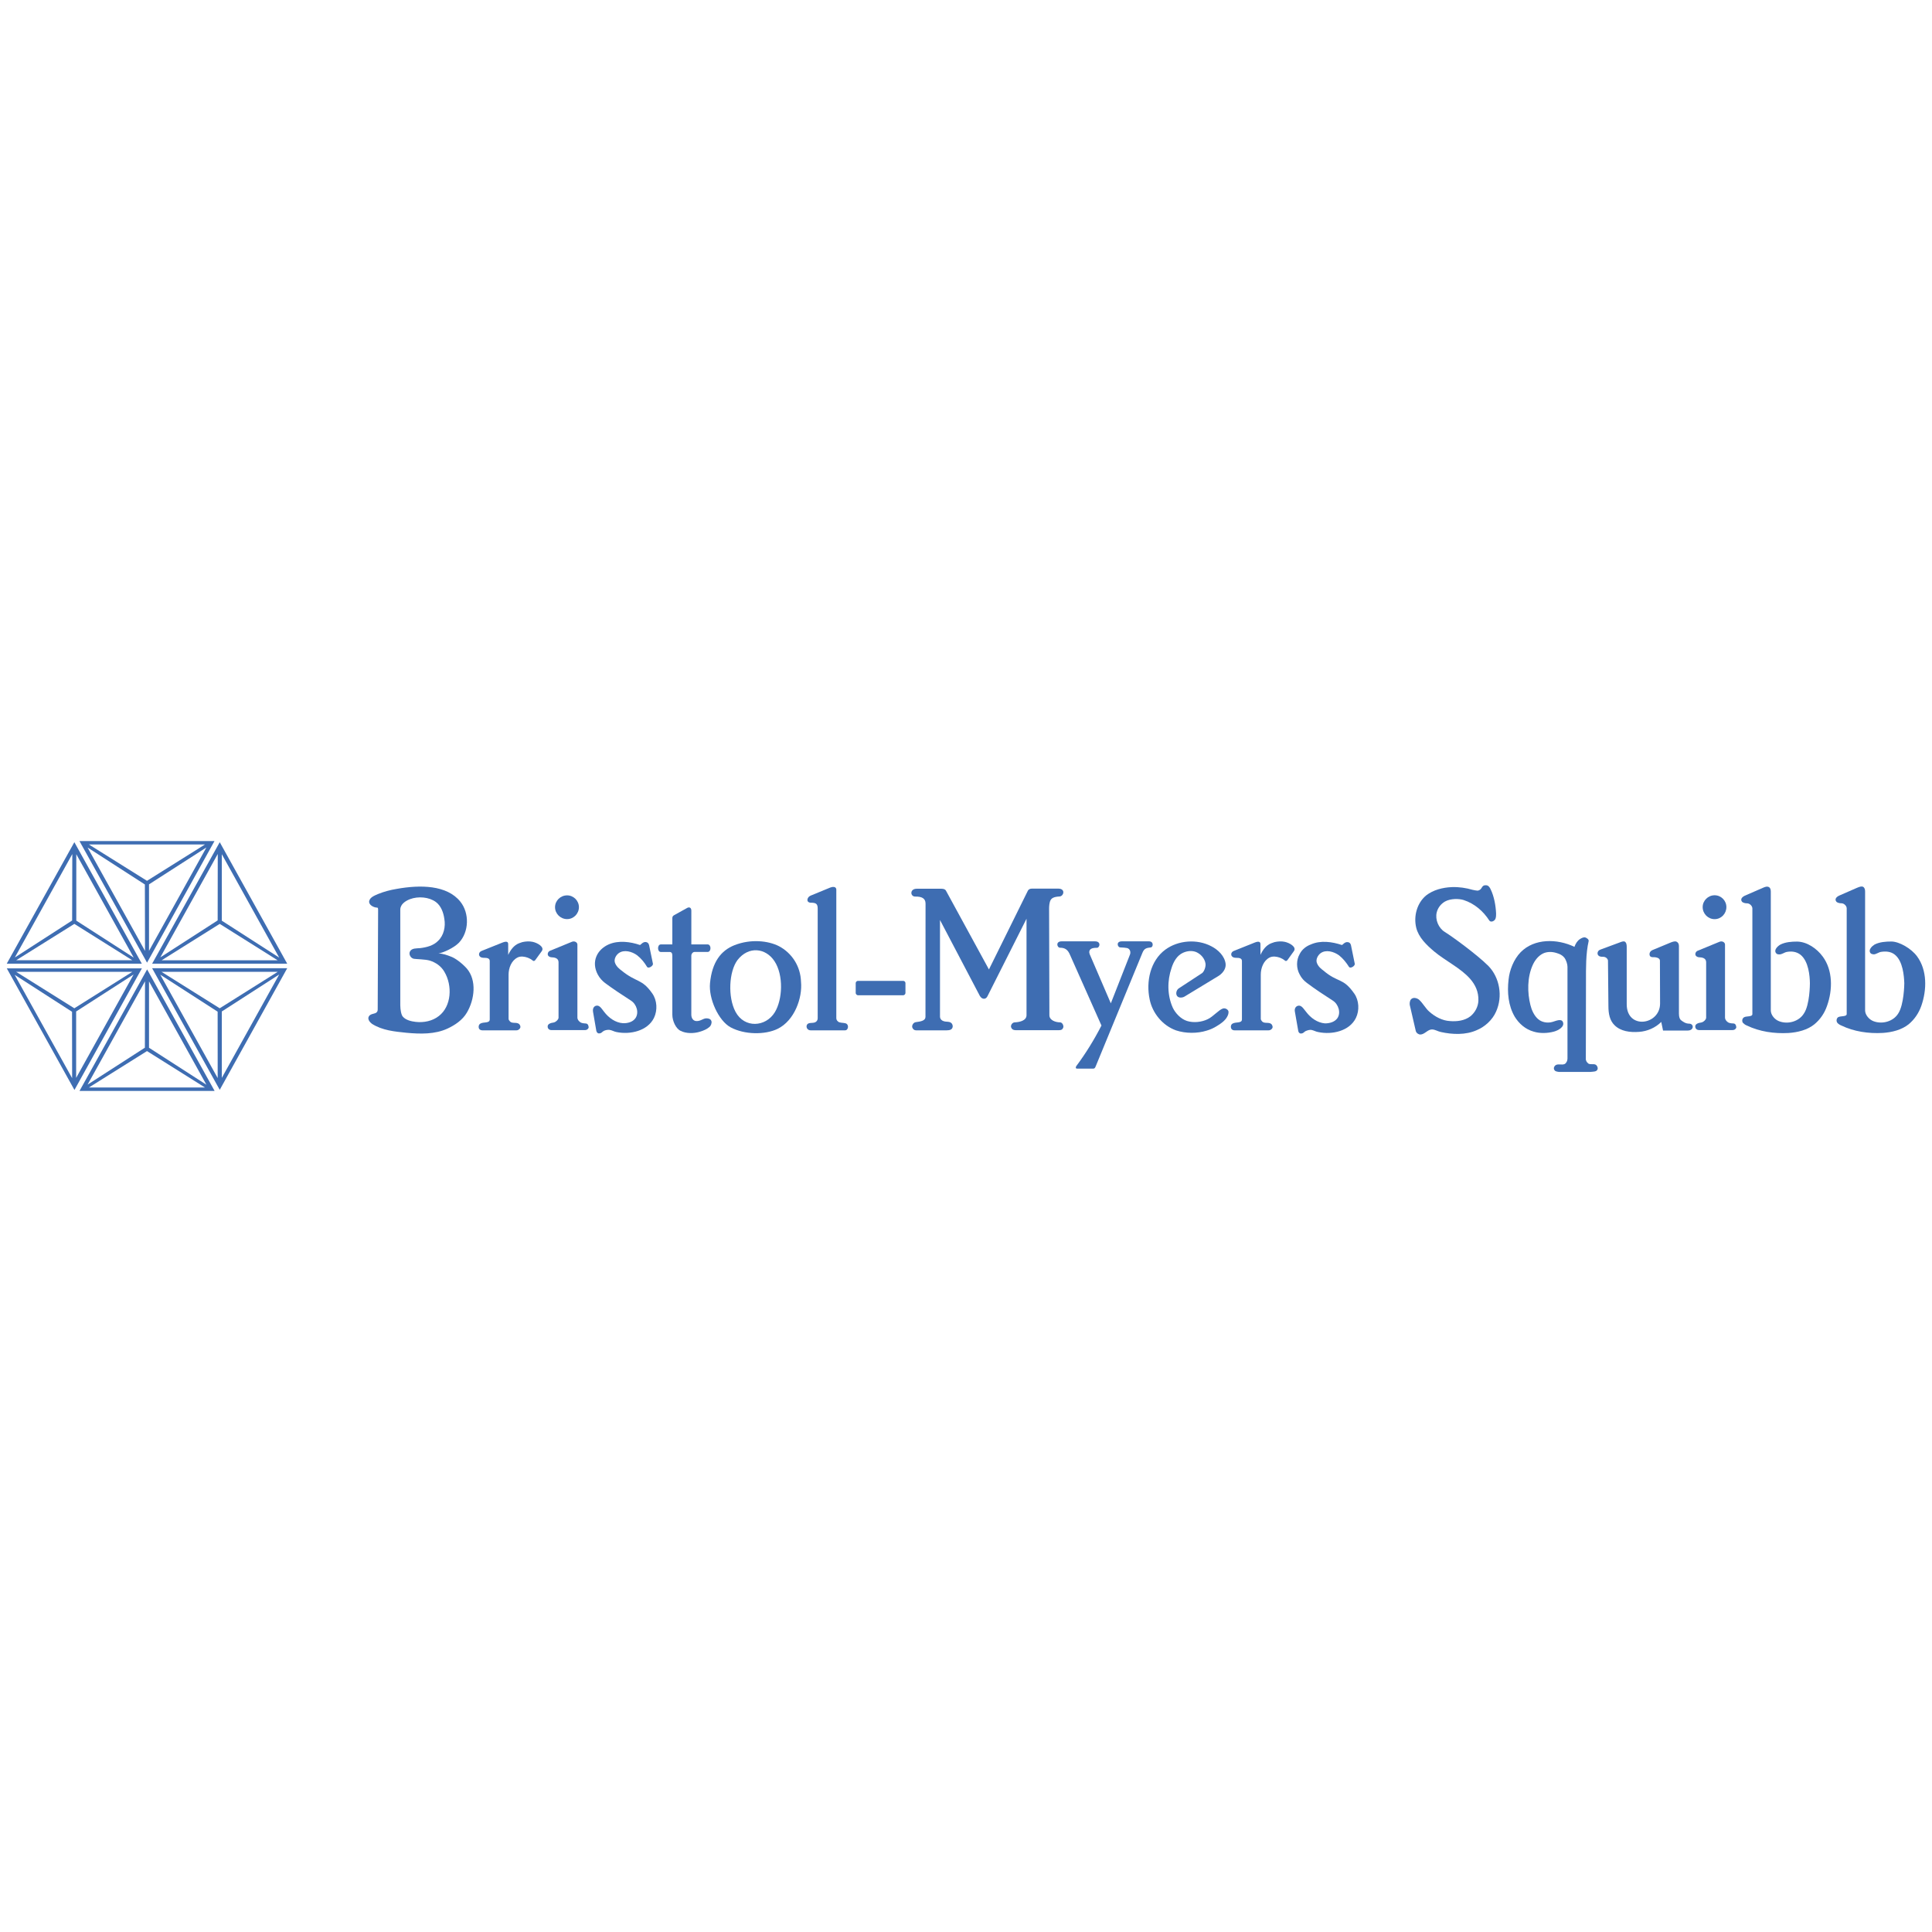
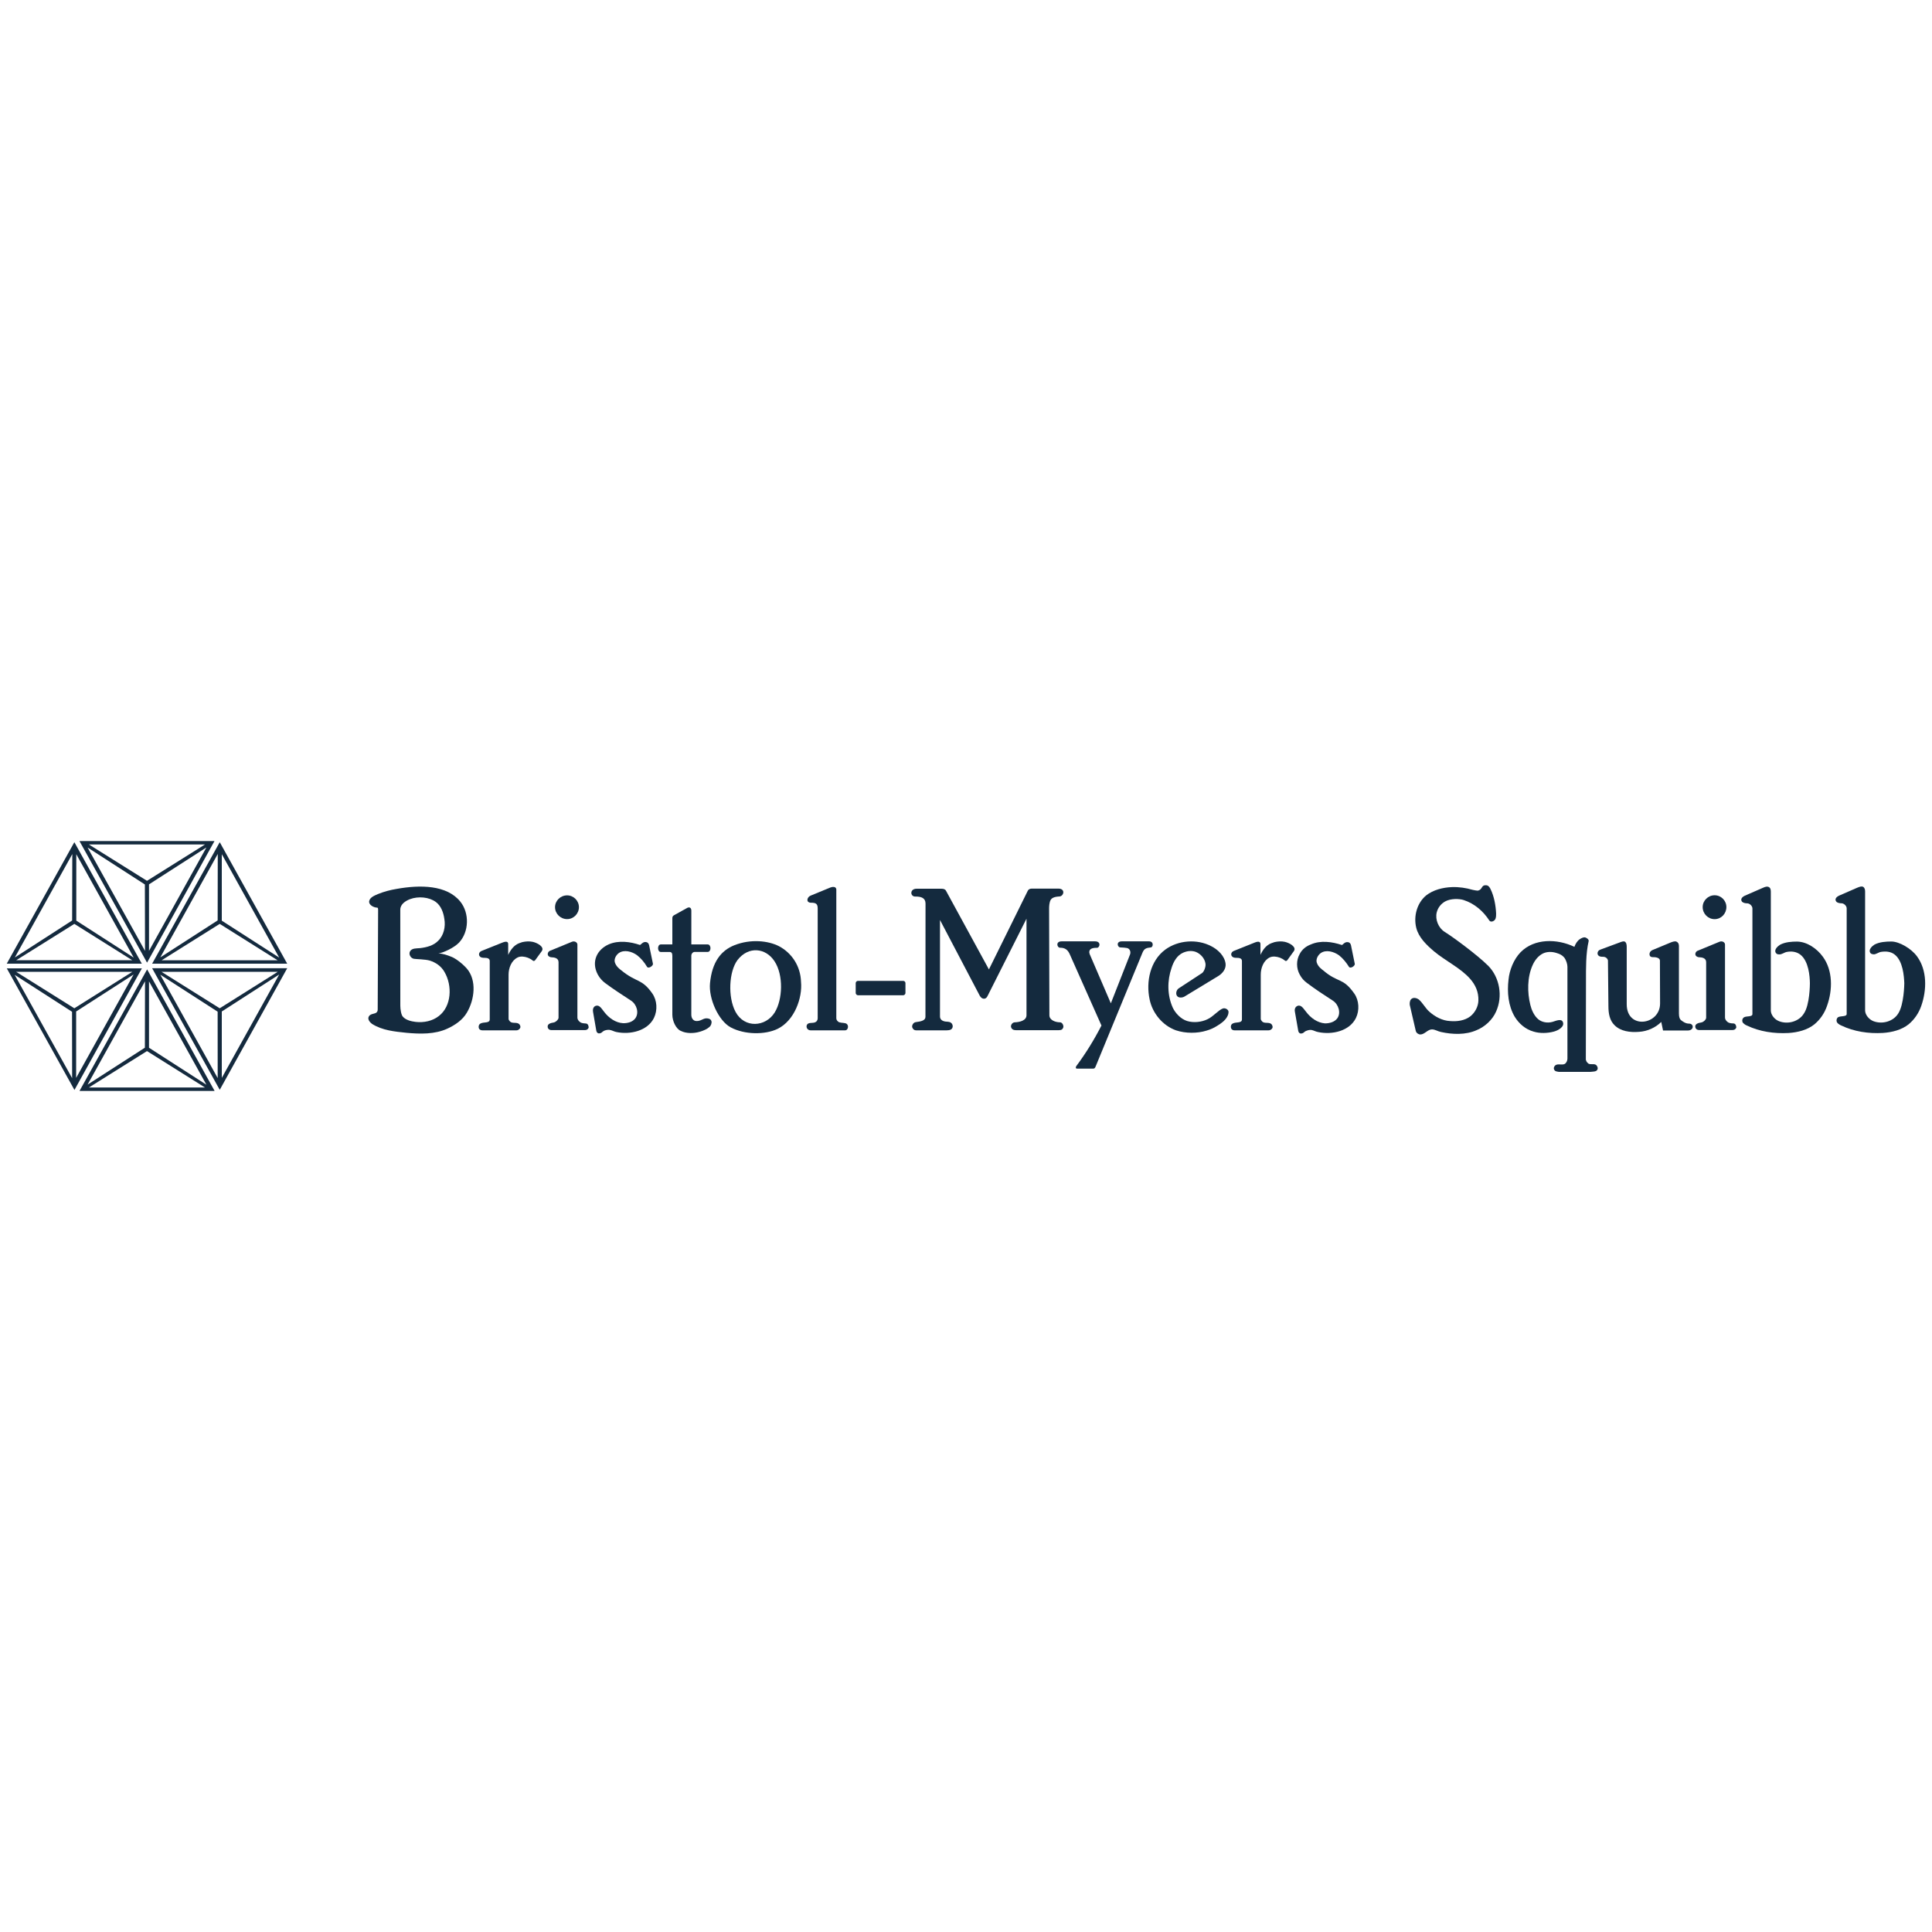
<svg xmlns="http://www.w3.org/2000/svg" version="1.1" id="Layer_1" x="0px" y="0px" width="80px" height="80px" viewBox="0 0 80 80" enable-background="new 0 0 80 80" xml:space="preserve">
  <g>
-     <path fill-rule="evenodd" clip-rule="evenodd" fill="#3E6DB2" d="M37.93,42.664h1.266c0.133,0,0.225-0.031,0.248-0.127   c0.02-0.07-0.014-0.154-0.065-0.186c-0.07-0.053-0.161-0.038-0.254-0.053c-0.102-0.019-0.202-0.08-0.202-0.207v-3.996l1.649,3.141   c0.091,0.158,0.25,0.158,0.317,0.016l1.617-3.209v3.995c0,0.225-0.289,0.287-0.482,0.295c-0.117,0-0.186,0.135-0.154,0.209   c0.025,0.074,0.09,0.117,0.199,0.117h1.77c0.127,0,0.16-0.043,0.188-0.111c0.025-0.07-0.031-0.215-0.135-0.215   c-0.174,0-0.439-0.082-0.439-0.295l-0.012-4.42c0-0.084,0.008-0.258,0.066-0.353c0.045-0.074,0.131-0.133,0.371-0.144   c0.174-0.017,0.25-0.325-0.055-0.325h-1.1c-0.086,0-0.137,0.042-0.16,0.084l-1.613,3.263l-1.78-3.263   c-0.026-0.053-0.095-0.079-0.184-0.079h-1.027c-0.298,0-0.272,0.33-0.059,0.324c0.262-0.005,0.425,0.07,0.425,0.291l-0.003,4.691   c0,0.154-0.186,0.191-0.392,0.217c-0.112,0.008-0.186,0.143-0.151,0.229C37.805,42.615,37.855,42.664,37.93,42.664L37.93,42.664z" />
-     <path fill-rule="evenodd" clip-rule="evenodd" fill="#3E6DB2" d="M9.099,45.127l-2.8-5.035h5.594L9.099,45.127L9.099,45.127z    M11.499,40.242H6.69l2.408,1.509L11.499,40.242L11.499,40.242z M11.561,40.352l-2.377,1.531v2.75L11.561,40.352L11.561,40.352z    M6.636,40.36l2.378,4.281l-0.002-2.75L6.636,40.36L6.636,40.36z" />
-     <path fill-rule="evenodd" clip-rule="evenodd" fill="#3E6DB2" d="M6.089,39.861L3.29,34.826h5.592L6.089,39.861L6.089,39.861z    M3.681,34.968l2.406,1.505l2.401-1.505H3.681L3.681,34.968z M6.17,36.619v2.754l2.377-4.282L6.17,36.619L6.17,36.619z    M3.626,35.093l2.379,4.282l-0.006-2.751L3.626,35.093L3.626,35.093z" />
-     <path fill-rule="evenodd" clip-rule="evenodd" fill="#3E6DB2" d="M3.292,45.174l2.8-5.034l2.795,5.034H3.292L3.292,45.174z    M3.681,45.031h4.807l-2.401-1.508L3.681,45.031L3.681,45.031z M6.17,43.385l2.377,1.531l-2.377-4.28V43.385L6.17,43.385z    M3.626,44.912l2.373-1.529l0.006-2.75L3.626,44.912L3.626,44.912z" />
-     <path fill-rule="evenodd" clip-rule="evenodd" fill="#3E6DB2" d="M9.099,34.873l2.794,5.032H6.299L9.099,34.873L9.099,34.873z    M6.692,39.764h4.806l-2.4-1.508L6.692,39.764L6.692,39.764z M11.561,39.652l-2.377-4.282v2.753L11.561,39.652L11.561,39.652z    M9.013,38.112l0.004-2.751l-2.379,4.282L9.013,38.112L9.013,38.112z" />
-     <path fill-rule="evenodd" clip-rule="evenodd" fill="#3E6DB2" d="M3.079,34.873l2.794,5.032H0.279L3.079,34.873L3.079,34.873z    M3.079,38.256L0.67,39.762h4.808L3.079,38.256L3.079,38.256z M0.615,39.646l2.372-1.53l0.007-2.751L0.615,39.646L0.615,39.646z    M3.159,35.371v2.75l2.377,1.531L3.159,35.371L3.159,35.371z" />
-     <path fill-rule="evenodd" clip-rule="evenodd" fill="#3E6DB2" d="M0.282,40.099h5.593l-2.792,5.034L0.282,40.099L0.282,40.099z    M0.67,40.242l2.408,1.509l2.4-1.509H0.67L0.67,40.242z M5.532,40.352l-2.379,1.531v2.75L5.532,40.352L5.532,40.352z M2.983,41.895   l-2.376-1.53l2.38,4.28L2.983,41.895L2.983,41.895z" />
-     <path fill-rule="evenodd" clip-rule="evenodd" fill="#3E6DB2" d="M15.288,37.31c0.033-0.158,0.223-0.228,0.37-0.292   c0.246-0.1,0.501-0.166,0.758-0.209c0.983-0.178,2.09-0.168,2.647,0.528c0.382,0.478,0.36,1.249-0.055,1.694   c-0.214,0.223-0.657,0.419-0.853,0.451c0.181,0,0.365,0.069,0.531,0.134c0.165,0.061,0.443,0.264,0.643,0.488   c0.42,0.489,0.323,1.284,0.004,1.825c-0.179,0.309-0.497,0.521-0.807,0.664c-0.521,0.24-1.126,0.225-1.695,0.172   c-0.492-0.051-0.996-0.096-1.427-0.369c-0.083-0.062-0.18-0.174-0.144-0.281c0.047-0.132,0.217-0.132,0.288-0.164   c0.074-0.035,0.092-0.09,0.092-0.152l0.017-4.105c0-0.066-0.004-0.111-0.035-0.111C15.469,37.582,15.256,37.465,15.288,37.31   L15.288,37.31z M16.576,41.641c0,0.158,0.037,0.383,0.104,0.455c0.117,0.141,0.346,0.197,0.532,0.218   c0.335,0.038,0.694-0.033,0.96-0.243c0.525-0.404,0.569-1.261,0.228-1.833c-0.131-0.229-0.353-0.383-0.603-0.462   c-0.188-0.056-0.569-0.058-0.655-0.074c-0.137-0.022-0.229-0.187-0.164-0.308c0.08-0.14,0.265-0.12,0.418-0.134   c0.272-0.033,0.557-0.106,0.746-0.303c0.238-0.228,0.312-0.588,0.258-0.903c-0.036-0.264-0.137-0.546-0.353-0.705   c-0.282-0.207-0.729-0.245-1.069-0.117c-0.192,0.073-0.403,0.213-0.403,0.435V41.641L16.576,41.641z" />
-     <path fill-rule="evenodd" clip-rule="evenodd" fill="#3E6DB2" d="M45.609,42.465c-0.303,0.59-0.648,1.15-1.041,1.678   c-0.021,0.037-0.053,0.107,0.043,0.107h0.627c0.068,0,0.1,0,0.143-0.121l1.92-4.664c0.076-0.198,0.172-0.213,0.354-0.235   c0.096-0.01,0.131-0.251-0.08-0.251h-1.123c-0.252,0-0.178,0.247-0.068,0.251c0.129,0.006,0.225,0.013,0.289,0.027   c0.127,0.033,0.16,0.181,0.111,0.284l-0.787,2.005l-0.877-2.039c-0.031-0.08-0.018-0.175,0.062-0.217   c0.072-0.047,0.199-0.043,0.242-0.043c0.115-0.004,0.182-0.268-0.08-0.268h-1.387c-0.256,0-0.189,0.264-0.064,0.264   c0.213,0,0.326,0.089,0.41,0.287L45.609,42.465L45.609,42.465z" />
-     <path fill-rule="evenodd" clip-rule="evenodd" fill="#3E6DB2" d="M67.359,41.583V39.22c0-0.085-0.006-0.186-0.084-0.233   c-0.059-0.021-0.135,0.01-0.234,0.048l-0.764,0.283c-0.139,0.042-0.156,0.19-0.086,0.252c0.043,0.045,0.123,0.049,0.195,0.049   c0.129,0,0.197,0.106,0.197,0.161l0.018,1.883c0,0.321,0.057,0.596,0.254,0.789c0.252,0.252,0.643,0.305,1.018,0.275   c0.34-0.023,0.678-0.172,0.916-0.411l0.074,0.356h1.023c0.266,0,0.266-0.285,0.055-0.285c-0.139,0-0.246-0.074-0.336-0.145   c-0.047-0.037-0.084-0.121-0.084-0.271v-2.794c0-0.121-0.062-0.174-0.115-0.19c-0.064-0.021-0.17,0.017-0.23,0.042l-0.754,0.313   c-0.133,0.061-0.137,0.188-0.096,0.251c0.033,0.038,0.084,0.042,0.127,0.042c0.164-0.004,0.281,0.049,0.281,0.145l0.006,1.771   C68.742,42.451,67.359,42.648,67.359,41.583L67.359,41.583z" />
-     <path fill-rule="evenodd" clip-rule="evenodd" fill="#3E6DB2" d="M61.633,40c-0.473-0.474-1.541-1.251-1.807-1.409   c-0.26-0.162-0.408-0.512-0.334-0.812c0.049-0.197,0.18-0.357,0.346-0.451c0.234-0.129,0.584-0.119,0.77-0.059   c0.451,0.146,0.814,0.464,1.061,0.848c0.061,0.091,0.219,0.027,0.256-0.077c0.025-0.066,0.025-0.15,0.025-0.208   c-0.014-0.341-0.084-0.718-0.227-1.011c-0.027-0.063-0.09-0.164-0.182-0.164c-0.227-0.017-0.137,0.191-0.359,0.223   c-0.047,0-0.139-0.021-0.213-0.036c-0.256-0.076-0.553-0.122-0.85-0.111c-0.379,0.015-0.771,0.115-1.062,0.342   c-0.381,0.313-0.531,0.86-0.414,1.34c0.096,0.397,0.426,0.717,0.744,0.984c0.473,0.395,1.092,0.683,1.486,1.13   c0.217,0.247,0.357,0.541,0.344,0.906c-0.008,0.24-0.131,0.485-0.328,0.645c-0.236,0.186-0.568,0.225-0.85,0.2   c-0.307-0.015-0.615-0.175-0.85-0.386c-0.16-0.133-0.271-0.362-0.438-0.506c-0.094-0.068-0.238-0.101-0.322-0.01   c-0.062,0.062-0.062,0.191-0.053,0.238l0.248,1.072c0.023,0.096,0.127,0.15,0.184,0.15c0.184,0,0.307-0.211,0.486-0.211   c0.131,0,0.246,0.084,0.373,0.107c0.467,0.104,1.023,0.131,1.488-0.08c0.334-0.141,0.641-0.418,0.793-0.762   C62.238,41.252,62.094,40.475,61.633,40L61.633,40z" />
-     <path fill-rule="evenodd" clip-rule="evenodd" fill="#3E6DB2" d="M75.652,41.654c0.24-0.668,0.244-1.477-0.176-2.044   c-0.244-0.335-0.652-0.615-1.061-0.621c-0.23,0-0.486,0.017-0.699,0.127c-0.109,0.064-0.258,0.208-0.188,0.331   c0.031,0.047,0.059,0.073,0.145,0.073c0.109,0.005,0.209-0.083,0.312-0.102c0.195-0.038,0.402-0.014,0.566,0.113   c0.342,0.27,0.389,0.887,0.393,1.183c0,0.045-0.004,0.894-0.248,1.252c-0.201,0.332-0.664,0.463-1.029,0.32   c-0.182-0.068-0.342-0.261-0.342-0.445v-4.924c0-0.086-0.021-0.16-0.09-0.19c-0.053-0.027-0.123-0.018-0.252,0.042l-0.73,0.318   c-0.139,0.065-0.191,0.159-0.121,0.25c0.047,0.051,0.143,0.068,0.211,0.068c0.113,0,0.219,0.113,0.219,0.212v4.374   c0,0.125-0.246,0.073-0.344,0.132c-0.086,0.051-0.1,0.176-0.035,0.244c0.035,0.035,0.098,0.08,0.156,0.1   c0.52,0.25,1.125,0.34,1.721,0.307c0.375-0.025,0.781-0.125,1.066-0.357C75.367,42.219,75.547,41.959,75.652,41.654L75.652,41.654z   " />
-     <path fill-rule="evenodd" clip-rule="evenodd" fill="#3E6DB2" d="M78.322,38.986c-0.229,0-0.488,0.016-0.701,0.126   c-0.105,0.064-0.254,0.208-0.184,0.331c0.029,0.047,0.057,0.063,0.141,0.074c0.09,0.011,0.215-0.091,0.316-0.102   c0.195-0.03,0.4-0.017,0.564,0.113c0.34,0.269,0.383,0.887,0.395,1.183c0,0.044-0.012,0.888-0.25,1.253   c-0.201,0.332-0.662,0.463-1.031,0.32c-0.18-0.07-0.342-0.262-0.342-0.445v-4.926c0-0.084-0.02-0.158-0.088-0.195   c-0.053-0.022-0.121-0.011-0.256,0.048l-0.727,0.318c-0.141,0.065-0.191,0.16-0.121,0.25c0.045,0.053,0.143,0.069,0.213,0.069   c0.109,0,0.217,0.11,0.217,0.21v4.375c0,0.119-0.244,0.072-0.352,0.13c-0.078,0.051-0.09,0.178-0.027,0.244   c0.033,0.037,0.098,0.08,0.156,0.102c0.52,0.25,1.125,0.342,1.721,0.307c0.377-0.025,0.781-0.127,1.068-0.359   c0.238-0.197,0.418-0.461,0.523-0.76c0.234-0.668,0.246-1.475-0.174-2.05C79.141,39.272,78.646,38.99,78.322,38.986L78.322,38.986z   " />
-     <path fill-rule="evenodd" clip-rule="evenodd" fill="#3E6DB2" d="M66.096,44.102c-0.082-0.072-0.225-0.004-0.326-0.062   l-0.049-0.049c-0.027-0.025-0.045-0.076-0.055-0.111l0.006-3.256c0-0.525-0.01-1.131,0.111-1.657   c0.012-0.068-0.08-0.131-0.143-0.15c-0.076-0.015-0.154,0.027-0.221,0.071c-0.105,0.069-0.178,0.186-0.225,0.319   c-0.713-0.343-1.66-0.357-2.227,0.222c-0.291,0.299-0.463,0.751-0.5,1.133c-0.064,0.53-0.01,1.089,0.256,1.54   c0.176,0.287,0.445,0.521,0.781,0.615c0.264,0.082,0.578,0.07,0.838,0c0.201-0.053,0.449-0.207,0.377-0.391   c-0.059-0.162-0.285-0.055-0.43-0.012c-0.219,0.064-0.447,0.012-0.59-0.107c-0.178-0.148-0.281-0.396-0.328-0.59   c-0.129-0.515-0.137-1.151,0.1-1.667c0.09-0.195,0.229-0.371,0.42-0.467c0.174-0.084,0.383-0.079,0.562-0.021   c0.145,0.043,0.229,0.085,0.32,0.188c0.084,0.111,0.133,0.278,0.133,0.384v3.802c0,0.078-0.039,0.172-0.109,0.219   c-0.119,0.062-0.295-0.025-0.396,0.062c-0.059,0.049-0.078,0.133-0.035,0.191c0.035,0.064,0.115,0.064,0.184,0.078h1.303   c0.105-0.014,0.248,0,0.291-0.094C66.178,44.23,66.145,44.15,66.096,44.102L66.096,44.102z" />
-     <path fill-rule="evenodd" clip-rule="evenodd" fill="#3E6DB2" d="M49.154,42.277c-0.264-0.082-0.492-0.334-0.594-0.555   c-0.227-0.512-0.232-1.11-0.049-1.64c0.082-0.261,0.227-0.521,0.48-0.632c0.17-0.075,0.361-0.097,0.537-0.029   c0.197,0.085,0.357,0.266,0.389,0.478c0.02,0.138-0.061,0.337-0.139,0.394l-0.967,0.633c-0.096,0.062-0.141,0.224-0.068,0.318   c0.062,0.086,0.219,0.075,0.307,0.021l1.383-0.839c0.174-0.102,0.338-0.291,0.318-0.511c-0.037-0.324-0.309-0.588-0.592-0.732   c-0.588-0.311-1.375-0.254-1.912,0.144c-0.615,0.46-0.801,1.316-0.641,2.061c0.115,0.562,0.531,1.076,1.088,1.277   c0.404,0.135,0.891,0.131,1.268,0.012c0.156-0.043,0.307-0.115,0.426-0.191c0.17-0.1,0.342-0.227,0.424-0.381   c0.039-0.07,0.066-0.144,0.057-0.225c-0.023-0.089-0.139-0.147-0.229-0.12c-0.172,0.052-0.414,0.345-0.635,0.444   C49.76,42.324,49.424,42.361,49.154,42.277L49.154,42.277z" />
-     <path fill-rule="evenodd" clip-rule="evenodd" fill="#3E6DB2" d="M54.795,40.185c-0.061-0.047-0.219-0.154-0.273-0.335   c-0.035-0.131,0.043-0.291,0.162-0.381c0.221-0.159,0.545-0.068,0.764,0.09c0.168,0.133,0.307,0.312,0.408,0.473   c0.053,0.095,0.26-0.034,0.242-0.124l-0.156-0.764c-0.016-0.079-0.064-0.126-0.133-0.132c-0.135-0.021-0.219,0.132-0.25,0.117   c-0.395-0.132-0.875-0.202-1.281-0.021c-0.188,0.069-0.365,0.203-0.461,0.396c-0.148,0.257-0.141,0.594,0,0.848   c0.078,0.153,0.18,0.261,0.303,0.352c0.33,0.249,0.707,0.497,1.066,0.727c0.24,0.152,0.35,0.51,0.188,0.736   c-0.113,0.154-0.32,0.209-0.508,0.209c-0.316-0.025-0.592-0.225-0.781-0.475c-0.104-0.119-0.193-0.301-0.348-0.252   c-0.068,0.023-0.15,0.096-0.117,0.252l0.139,0.793c0.012,0.064,0.062,0.102,0.1,0.102c0.123,0,0.129-0.07,0.219-0.107   c0.076-0.031,0.139-0.049,0.219-0.043c0.105,0.018,0.186,0.074,0.291,0.09c0.572,0.119,1.291-0.041,1.557-0.584   c0.152-0.312,0.133-0.727-0.07-1.014C55.6,40.462,55.412,40.714,54.795,40.185L54.795,40.185z" />
-     <path fill-rule="evenodd" clip-rule="evenodd" fill="#3E6DB2" d="M25.019,41.902c-0.102-0.123-0.192-0.303-0.345-0.254   c-0.069,0.02-0.144,0.094-0.117,0.254l0.136,0.785c0.012,0.062,0.064,0.105,0.102,0.105c0.122,0,0.129-0.068,0.219-0.111   c0.074-0.031,0.14-0.041,0.218-0.037c0.106,0.012,0.187,0.07,0.292,0.09c0.572,0.119,1.291-0.047,1.555-0.584   c0.154-0.319,0.132-0.727-0.07-1.014c-0.438-0.626-0.643-0.433-1.278-0.952c-0.06-0.046-0.217-0.158-0.271-0.333   c-0.039-0.134,0.041-0.294,0.159-0.382c0.22-0.161,0.551-0.07,0.764,0.088c0.171,0.133,0.308,0.308,0.408,0.476   c0.055,0.095,0.261-0.037,0.246-0.125l-0.159-0.769c-0.018-0.075-0.063-0.123-0.133-0.131c-0.133-0.019-0.217,0.131-0.25,0.121   c-0.388-0.133-0.876-0.2-1.282-0.027c-0.496,0.216-0.74,0.722-0.462,1.25c0.081,0.148,0.183,0.261,0.303,0.352   c0.33,0.246,0.706,0.492,1.068,0.726c0.243,0.153,0.35,0.508,0.186,0.737c-0.113,0.154-0.319,0.208-0.511,0.202   C25.488,42.349,25.209,42.15,25.019,41.902L25.019,41.902z" />
-     <path fill-rule="evenodd" clip-rule="evenodd" fill="#3E6DB2" d="M21.628,39.011l-0.134,0.046c-0.212,0.08-0.356,0.28-0.451,0.483   v-0.445c0-0.107-0.077-0.126-0.228-0.069l-0.871,0.349c-0.122,0.048-0.133,0.172-0.074,0.229c0.042,0.053,0.126,0.058,0.19,0.058   c0.097,0,0.219,0.012,0.219,0.131v2.417c0,0.172-0.25,0.097-0.382,0.172c-0.085,0.041-0.096,0.164-0.05,0.229   c0.023,0.021,0.056,0.053,0.125,0.053h1.409c0.082,0,0.149-0.053,0.167-0.123c0.007-0.037-0.01-0.098-0.053-0.139   c-0.106-0.089-0.281-0.006-0.376-0.104c-0.032-0.039-0.06-0.066-0.06-0.113v-1.827c0-0.274,0.117-0.579,0.364-0.706   c0.062-0.036,0.146-0.047,0.22-0.042c0.143,0.011,0.289,0.06,0.412,0.161c0.035,0.037,0.083,0.024,0.114-0.022l0.267-0.368   c0.118-0.174-0.185-0.339-0.377-0.381C21.912,38.969,21.771,38.979,21.628,39.011L21.628,39.011z" />
-     <path fill-rule="evenodd" clip-rule="evenodd" fill="#3E6DB2" d="M52.775,39.011l-0.133,0.046c-0.215,0.08-0.357,0.28-0.449,0.483   v-0.445c0-0.107-0.084-0.126-0.23-0.069l-0.871,0.349c-0.123,0.048-0.135,0.172-0.074,0.229c0.043,0.053,0.127,0.058,0.189,0.058   c0.098,0,0.219,0.012,0.219,0.131v2.417c0,0.172-0.25,0.097-0.383,0.172c-0.086,0.041-0.094,0.164-0.047,0.229   c0.021,0.021,0.051,0.053,0.119,0.053h1.41c0.086,0,0.154-0.053,0.17-0.123c0.006-0.037-0.012-0.098-0.053-0.139   c-0.105-0.089-0.281-0.006-0.379-0.104c-0.029-0.039-0.057-0.066-0.057-0.113v-1.827c0-0.274,0.115-0.579,0.359-0.706   c0.064-0.036,0.15-0.047,0.223-0.042c0.145,0.011,0.289,0.06,0.412,0.161c0.037,0.037,0.084,0.024,0.115-0.022l0.264-0.368   c0.119-0.174-0.186-0.339-0.375-0.381C53.062,38.969,52.916,38.979,52.775,39.011L52.775,39.011z" />
-     <path fill-rule="evenodd" clip-rule="evenodd" fill="#3E6DB2" d="M29.381,42.521c0.053-0.043,0.103-0.158,0.077-0.241   c-0.019-0.065-0.077-0.1-0.159-0.11c-0.174-0.027-0.261,0.117-0.461,0.11c-0.124-0.002-0.212-0.11-0.212-0.263v-2.444   c0-0.079,0.064-0.155,0.132-0.155H29.3c0.159,0,0.159-0.312,0-0.312h-0.673v-1.396c0-0.127-0.082-0.16-0.166-0.118l-0.553,0.307   c-0.049,0.029-0.068,0.061-0.068,0.125v1.083h-0.478c-0.15,0-0.15,0.312,0,0.312h0.361c0.079,0,0.117,0.043,0.117,0.155v2.444   c0,0.263,0.153,0.584,0.345,0.668c0.234,0.119,0.546,0.107,0.77,0.043C29.146,42.676,29.286,42.605,29.381,42.521L29.381,42.521z" />
-     <path fill-rule="evenodd" clip-rule="evenodd" fill="#3E6DB2" d="M37.404,41.211c0.047,0,0.089-0.049,0.089-0.092v-0.413   c0-0.047-0.042-0.09-0.089-0.09h-1.883c-0.041,0-0.088,0.043-0.088,0.09v0.413c0,0.043,0.047,0.092,0.088,0.092H37.404   L37.404,41.211z" />
-     <path fill-rule="evenodd" clip-rule="evenodd" fill="#3E6DB2" d="M33.566,42.664H35c0.111,0,0.161-0.197,0.055-0.271   c-0.069-0.047-0.204-0.031-0.295-0.061c-0.075-0.023-0.13-0.1-0.13-0.162v-5.333c0-0.09-0.082-0.148-0.252-0.085l-0.802,0.33   c-0.136,0.052-0.174,0.193-0.117,0.255c0.028,0.026,0.071,0.042,0.107,0.042c0.213,0,0.293,0.036,0.293,0.243v4.547   c0,0.08-0.051,0.139-0.107,0.162c-0.111,0.051-0.293-0.014-0.345,0.119C33.371,42.547,33.44,42.664,33.566,42.664L33.566,42.664z" />
-     <path fill-rule="evenodd" clip-rule="evenodd" fill="#3E6DB2" d="M24.263,42.381c-0.142-0.008-0.206-0.024-0.252-0.067   c-0.049-0.035-0.102-0.104-0.102-0.171v-3.03c0-0.095-0.123-0.166-0.239-0.111l-0.904,0.371c-0.083,0.041-0.115,0.153-0.052,0.217   c0.039,0.032,0.084,0.049,0.122,0.049c0.121,0.004,0.292,0.031,0.292,0.205v2.299c0,0.072-0.12,0.189-0.214,0.199   c-0.117,0.015-0.232,0.059-0.236,0.152c-0.008,0.092,0.056,0.16,0.158,0.16h1.381c0.101,0,0.144-0.059,0.158-0.105   C24.375,42.49,24.354,42.389,24.263,42.381L24.263,42.381z" />
-     <path fill-rule="evenodd" clip-rule="evenodd" fill="#3E6DB2" d="M71.529,42.313c-0.047-0.035-0.1-0.104-0.1-0.171v-3.03   c0-0.095-0.121-0.166-0.238-0.111l-0.902,0.371c-0.086,0.041-0.119,0.153-0.055,0.217c0.037,0.032,0.086,0.049,0.123,0.049   c0.119,0.004,0.291,0.031,0.291,0.205v2.299c0,0.082-0.121,0.189-0.211,0.199c-0.117,0.015-0.234,0.059-0.24,0.152   c-0.004,0.092,0.057,0.16,0.16,0.16h1.381c0.1,0,0.143-0.059,0.158-0.105c0-0.059-0.02-0.16-0.111-0.168   C71.643,42.375,71.576,42.356,71.529,42.313L71.529,42.313z" />
-     <path fill-rule="evenodd" clip-rule="evenodd" fill="#3E6DB2" d="M70.998,37.071c-0.271,0-0.494,0.223-0.494,0.489   c0,0.277,0.223,0.5,0.494,0.5s0.488-0.224,0.488-0.5C71.486,37.294,71.27,37.071,70.998,37.071L70.998,37.071z" />
-     <path fill-rule="evenodd" clip-rule="evenodd" fill="#3E6DB2" d="M23.972,37.565c0-0.271-0.223-0.49-0.489-0.49   c-0.275,0-0.5,0.219-0.5,0.49c0,0.27,0.225,0.493,0.5,0.493C23.749,38.059,23.972,37.835,23.972,37.565L23.972,37.565z" />
-     <path fill-rule="evenodd" clip-rule="evenodd" fill="#3E6DB2" d="M32.2,42.602c-0.523,0.254-1.373,0.246-1.945-0.062   c-0.501-0.27-0.917-1.185-0.855-1.828c0.084-0.886,0.463-1.353,1.003-1.57c0.686-0.274,1.414-0.187,1.851,0.037   c0.534,0.28,0.896,0.831,0.914,1.475C33.233,41.32,32.897,42.262,32.2,42.602L32.2,42.602z M30.54,39.751   c-0.357,0.476-0.41,1.534-0.084,2.145c0.367,0.691,1.249,0.637,1.627,0.02c0.323-0.529,0.369-1.534-0.014-2.117   C31.706,39.249,30.998,39.165,30.54,39.751L30.54,39.751z" />
+     <path fill="#142A3E" d="M37.93,42.664h1.266c0.133,0,0.225-0.031,0.248-0.127c0.02-0.07-0.014-0.154-0.065-0.186   c-0.07-0.054-0.161-0.039-0.254-0.054c-0.102-0.019-0.202-0.08-0.202-0.207v-3.996l1.649,3.141c0.091,0.158,0.25,0.158,0.316,0.016   l1.617-3.209v3.995c0,0.226-0.289,0.287-0.482,0.295c-0.116,0-0.186,0.135-0.153,0.209c0.024,0.074,0.09,0.117,0.198,0.117h1.771   c0.127,0,0.16-0.043,0.188-0.111c0.024-0.069-0.031-0.215-0.135-0.215c-0.175,0-0.439-0.082-0.439-0.295l-0.012-4.42   c0-0.084,0.008-0.258,0.065-0.353c0.045-0.074,0.132-0.133,0.371-0.144c0.174-0.017,0.25-0.325-0.055-0.325h-1.101   c-0.086,0-0.137,0.042-0.16,0.084l-1.612,3.263l-1.78-3.263c-0.026-0.053-0.095-0.079-0.184-0.079h-1.027   c-0.298,0-0.272,0.33-0.059,0.324c0.262-0.005,0.425,0.07,0.425,0.291l-0.003,4.691c0,0.153-0.186,0.19-0.392,0.217   c-0.112,0.008-0.186,0.143-0.151,0.229C37.805,42.615,37.855,42.664,37.93,42.664L37.93,42.664z" />
+     <path fill="#142A3E" d="M9.099,45.127l-2.8-5.035h5.594L9.099,45.127L9.099,45.127z M11.499,40.242H6.69l2.408,1.509L11.499,40.242   L11.499,40.242z M11.561,40.352l-2.377,1.531v2.75L11.561,40.352L11.561,40.352z M6.636,40.36l2.378,4.281l-0.002-2.75L6.636,40.36   L6.636,40.36z" />
+     <path fill="#142A3E" d="M6.089,39.861L3.29,34.826h5.592L6.089,39.861L6.089,39.861z M3.681,34.968l2.406,1.505l2.401-1.505H3.681   L3.681,34.968z M6.17,36.619v2.754l2.377-4.282L6.17,36.619L6.17,36.619z M3.626,35.093l2.379,4.282l-0.006-2.751L3.626,35.093   L3.626,35.093z" />
+     <path fill="#142A3E" d="M3.292,45.174l2.8-5.034l2.795,5.034H3.292L3.292,45.174z M3.681,45.031h4.807l-2.401-1.508L3.681,45.031   L3.681,45.031z M6.17,43.385l2.377,1.531l-2.377-4.28V43.385L6.17,43.385z M3.626,44.912l2.373-1.529l0.006-2.75L3.626,44.912   L3.626,44.912z" />
+     <path fill="#142A3E" d="M9.099,34.873l2.794,5.032H6.299L9.099,34.873L9.099,34.873z M6.692,39.764h4.806l-2.4-1.508L6.692,39.764   L6.692,39.764z M11.561,39.652L9.184,35.37v2.753L11.561,39.652L11.561,39.652z M9.013,38.112l0.004-2.751l-2.379,4.282   L9.013,38.112L9.013,38.112z" />
+     <path fill="#142A3E" d="M3.079,34.873l2.794,5.032H0.279L3.079,34.873L3.079,34.873z M3.079,38.256L0.67,39.762h4.808L3.079,38.256   L3.079,38.256z M0.615,39.646l2.372-1.53l0.007-2.751L0.615,39.646L0.615,39.646z M3.159,35.371v2.75l2.377,1.531L3.159,35.371   L3.159,35.371z" />
+     <path fill="#142A3E" d="M0.282,40.099h5.593l-2.792,5.034L0.282,40.099L0.282,40.099z M0.67,40.242l2.408,1.509l2.4-1.509H0.67   L0.67,40.242z M5.532,40.352l-2.379,1.531v2.75L5.532,40.352L5.532,40.352z M2.983,41.895l-2.376-1.529l2.38,4.279L2.983,41.895   L2.983,41.895z" />
+     <path fill="#142A3E" d="M15.288,37.31c0.033-0.158,0.223-0.228,0.37-0.292c0.246-0.1,0.501-0.166,0.758-0.209   c0.983-0.178,2.09-0.168,2.647,0.528c0.382,0.478,0.36,1.249-0.055,1.694c-0.214,0.223-0.657,0.419-0.853,0.451   c0.181,0,0.365,0.069,0.531,0.134c0.165,0.061,0.443,0.264,0.643,0.488c0.42,0.489,0.323,1.285,0.004,1.826   c-0.179,0.309-0.497,0.521-0.807,0.663c-0.521,0.24-1.126,0.226-1.695,0.173c-0.492-0.052-0.996-0.097-1.427-0.369   c-0.083-0.062-0.18-0.174-0.144-0.281c0.047-0.133,0.217-0.133,0.288-0.164c0.074-0.035,0.092-0.09,0.092-0.152l0.017-4.105   c0-0.066-0.004-0.111-0.035-0.111C15.469,37.582,15.256,37.465,15.288,37.31L15.288,37.31z M16.576,41.641   c0,0.158,0.037,0.383,0.104,0.455c0.117,0.141,0.346,0.197,0.532,0.219c0.335,0.037,0.694-0.033,0.96-0.244   c0.525-0.403,0.569-1.26,0.228-1.833c-0.131-0.229-0.353-0.383-0.603-0.462c-0.188-0.056-0.569-0.058-0.655-0.074   c-0.137-0.022-0.229-0.187-0.164-0.308c0.08-0.14,0.265-0.12,0.418-0.134c0.272-0.033,0.557-0.106,0.746-0.303   c0.238-0.228,0.312-0.588,0.258-0.903c-0.036-0.264-0.137-0.546-0.353-0.705c-0.282-0.207-0.729-0.245-1.069-0.117   c-0.192,0.073-0.403,0.213-0.403,0.435L16.576,41.641L16.576,41.641z" />
+     <path fill="#142A3E" d="M45.609,42.465c-0.303,0.59-0.648,1.15-1.041,1.678c-0.021,0.037-0.053,0.107,0.043,0.107h0.627   c0.068,0,0.1,0,0.143-0.121l1.92-4.664c0.076-0.198,0.172-0.213,0.354-0.235c0.097-0.01,0.132-0.251-0.079-0.251h-1.123   c-0.252,0-0.179,0.247-0.068,0.251c0.13,0.006,0.226,0.013,0.289,0.027c0.127,0.033,0.16,0.181,0.111,0.284l-0.787,2.005   l-0.877-2.039c-0.031-0.08-0.019-0.175,0.062-0.217c0.072-0.047,0.199-0.043,0.242-0.043c0.115-0.004,0.182-0.268-0.08-0.268   h-1.387c-0.256,0-0.189,0.264-0.064,0.264c0.213,0,0.326,0.089,0.41,0.287L45.609,42.465L45.609,42.465z" />
+     <path fill="#142A3E" d="M67.359,41.583V39.22c0-0.085-0.006-0.186-0.084-0.233c-0.06-0.021-0.135,0.01-0.234,0.048l-0.764,0.283   c-0.139,0.042-0.156,0.19-0.086,0.252c0.043,0.045,0.123,0.049,0.195,0.049c0.129,0,0.196,0.106,0.196,0.161l0.019,1.883   c0,0.321,0.057,0.596,0.254,0.789c0.252,0.252,0.643,0.305,1.018,0.274c0.34-0.022,0.678-0.172,0.916-0.41l0.074,0.355h1.022   c0.267,0,0.267-0.285,0.056-0.285c-0.14,0-0.246-0.074-0.336-0.145c-0.047-0.037-0.084-0.121-0.084-0.271v-2.794   c0-0.121-0.062-0.174-0.115-0.19c-0.064-0.021-0.17,0.017-0.23,0.042l-0.754,0.313c-0.133,0.061-0.137,0.188-0.096,0.251   c0.033,0.038,0.084,0.042,0.127,0.042c0.164-0.004,0.281,0.049,0.281,0.145l0.006,1.771C68.742,42.451,67.359,42.648,67.359,41.583   L67.359,41.583z" />
+     <path fill="#142A3E" d="M61.633,40c-0.473-0.474-1.541-1.251-1.807-1.409c-0.26-0.162-0.408-0.512-0.334-0.812   c0.049-0.197,0.18-0.357,0.346-0.451c0.234-0.129,0.584-0.119,0.77-0.059c0.451,0.146,0.814,0.464,1.062,0.848   c0.062,0.091,0.22,0.027,0.256-0.077c0.025-0.066,0.025-0.15,0.025-0.208c-0.015-0.341-0.084-0.718-0.228-1.011   c-0.027-0.063-0.09-0.164-0.182-0.164c-0.227-0.017-0.137,0.191-0.359,0.223c-0.047,0-0.139-0.021-0.213-0.036   c-0.256-0.076-0.553-0.122-0.85-0.111c-0.379,0.015-0.771,0.115-1.062,0.342c-0.381,0.313-0.531,0.86-0.414,1.34   c0.096,0.397,0.426,0.717,0.744,0.984c0.473,0.395,1.092,0.683,1.486,1.13c0.217,0.246,0.357,0.541,0.344,0.906   c-0.008,0.239-0.131,0.484-0.328,0.645c-0.236,0.186-0.568,0.225-0.85,0.199c-0.307-0.014-0.615-0.174-0.85-0.385   c-0.16-0.134-0.271-0.362-0.438-0.506c-0.094-0.068-0.237-0.102-0.321-0.011c-0.062,0.062-0.062,0.19-0.054,0.238l0.248,1.071   c0.022,0.097,0.127,0.15,0.185,0.15c0.184,0,0.307-0.211,0.485-0.211c0.131,0,0.246,0.084,0.373,0.107   c0.467,0.104,1.022,0.131,1.487-0.08c0.335-0.141,0.642-0.418,0.794-0.762C62.238,41.252,62.094,40.475,61.633,40L61.633,40z" />
+     <path fill="#142A3E" d="M75.652,41.654c0.24-0.668,0.244-1.478-0.176-2.044c-0.244-0.335-0.652-0.615-1.062-0.621   c-0.229,0-0.485,0.017-0.699,0.127c-0.108,0.064-0.258,0.208-0.188,0.331c0.031,0.047,0.06,0.073,0.146,0.073   c0.109,0.005,0.209-0.083,0.312-0.102c0.195-0.038,0.402-0.014,0.566,0.113c0.342,0.27,0.389,0.887,0.393,1.183   c0,0.045-0.004,0.894-0.248,1.252c-0.2,0.332-0.663,0.464-1.028,0.32c-0.183-0.068-0.342-0.261-0.342-0.445v-4.924   c0-0.086-0.021-0.16-0.091-0.19c-0.053-0.027-0.123-0.018-0.252,0.042l-0.729,0.318c-0.14,0.065-0.19,0.159-0.121,0.25   c0.048,0.051,0.144,0.068,0.211,0.068c0.113,0,0.22,0.113,0.22,0.212v4.374c0,0.125-0.246,0.073-0.345,0.132   c-0.086,0.051-0.1,0.176-0.034,0.244c0.034,0.035,0.098,0.08,0.155,0.1c0.521,0.25,1.125,0.34,1.722,0.307   c0.375-0.024,0.78-0.125,1.065-0.356C75.367,42.219,75.547,41.959,75.652,41.654L75.652,41.654z" />
+     <path fill="#142A3E" d="M78.322,38.986c-0.229,0-0.488,0.016-0.701,0.126c-0.105,0.064-0.254,0.208-0.184,0.331   c0.028,0.047,0.057,0.063,0.141,0.074c0.09,0.011,0.215-0.091,0.316-0.102c0.194-0.03,0.399-0.017,0.563,0.113   c0.34,0.269,0.383,0.887,0.396,1.183c0,0.044-0.013,0.889-0.25,1.253c-0.201,0.332-0.662,0.463-1.031,0.32   c-0.18-0.07-0.342-0.263-0.342-0.445v-4.926c0-0.084-0.021-0.158-0.088-0.195c-0.054-0.022-0.121-0.011-0.256,0.048l-0.728,0.318   c-0.142,0.065-0.191,0.16-0.121,0.25c0.045,0.053,0.144,0.069,0.213,0.069c0.108,0,0.217,0.11,0.217,0.21v4.375   c0,0.119-0.243,0.072-0.352,0.13c-0.078,0.051-0.091,0.178-0.027,0.243c0.033,0.037,0.099,0.08,0.156,0.103   c0.521,0.25,1.125,0.343,1.721,0.308c0.377-0.025,0.781-0.127,1.068-0.359c0.237-0.197,0.418-0.461,0.522-0.76   c0.234-0.668,0.246-1.476-0.174-2.05C79.141,39.272,78.646,38.99,78.322,38.986L78.322,38.986z" />
+     <path fill="#142A3E" d="M66.096,44.102c-0.082-0.072-0.225-0.004-0.326-0.062l-0.049-0.049c-0.027-0.025-0.045-0.076-0.055-0.111   l0.006-3.256c0-0.525-0.01-1.131,0.111-1.657c0.012-0.068-0.08-0.131-0.143-0.15c-0.076-0.015-0.154,0.027-0.222,0.071   c-0.104,0.069-0.178,0.186-0.226,0.319c-0.713-0.343-1.659-0.357-2.227,0.222c-0.291,0.299-0.463,0.751-0.5,1.133   c-0.064,0.529-0.01,1.088,0.256,1.539c0.176,0.287,0.445,0.521,0.781,0.615c0.264,0.082,0.578,0.07,0.838,0   c0.201-0.053,0.449-0.207,0.377-0.391c-0.059-0.162-0.285-0.055-0.43-0.012c-0.219,0.063-0.447,0.012-0.59-0.107   c-0.178-0.148-0.281-0.396-0.328-0.59c-0.129-0.516-0.137-1.151,0.1-1.667c0.09-0.195,0.229-0.371,0.42-0.467   c0.174-0.084,0.383-0.079,0.562-0.021c0.145,0.043,0.229,0.085,0.32,0.188c0.084,0.111,0.133,0.278,0.133,0.384v3.802   c0,0.078-0.039,0.172-0.109,0.219c-0.119,0.062-0.295-0.025-0.396,0.062c-0.059,0.049-0.078,0.133-0.034,0.191   c0.034,0.063,0.114,0.063,0.184,0.077h1.304c0.104-0.014,0.248,0,0.291-0.094C66.178,44.23,66.145,44.15,66.096,44.102   L66.096,44.102z" />
+     <path fill="#142A3E" d="M49.154,42.277c-0.264-0.082-0.492-0.334-0.594-0.555c-0.228-0.513-0.232-1.111-0.049-1.641   c0.081-0.261,0.227-0.521,0.479-0.632c0.17-0.075,0.36-0.097,0.536-0.029c0.197,0.085,0.357,0.266,0.39,0.478   c0.021,0.138-0.062,0.337-0.14,0.394l-0.967,0.633c-0.096,0.062-0.141,0.225-0.067,0.318c0.062,0.086,0.219,0.074,0.307,0.021   l1.384-0.84c0.174-0.102,0.338-0.291,0.317-0.511c-0.037-0.324-0.31-0.588-0.592-0.732c-0.589-0.311-1.375-0.254-1.912,0.144   c-0.615,0.46-0.802,1.315-0.642,2.062c0.115,0.562,0.531,1.075,1.088,1.276c0.404,0.135,0.892,0.131,1.269,0.012   c0.156-0.043,0.308-0.114,0.427-0.19c0.17-0.1,0.342-0.228,0.424-0.381c0.039-0.07,0.065-0.145,0.057-0.226   c-0.023-0.089-0.139-0.147-0.229-0.12c-0.173,0.053-0.414,0.346-0.636,0.444C49.76,42.324,49.424,42.361,49.154,42.277   L49.154,42.277z" />
+     <path fill="#142A3E" d="M54.795,40.185c-0.061-0.047-0.219-0.154-0.273-0.335c-0.035-0.131,0.043-0.291,0.162-0.381   c0.221-0.159,0.545-0.068,0.765,0.09c0.168,0.133,0.307,0.312,0.407,0.473c0.054,0.095,0.261-0.034,0.242-0.124l-0.156-0.764   c-0.016-0.079-0.063-0.126-0.133-0.132c-0.135-0.021-0.219,0.132-0.25,0.117c-0.395-0.132-0.875-0.202-1.281-0.021   c-0.188,0.069-0.364,0.203-0.461,0.396c-0.147,0.257-0.141,0.594,0,0.848c0.078,0.153,0.181,0.261,0.304,0.352   c0.33,0.249,0.707,0.497,1.065,0.728c0.24,0.151,0.351,0.51,0.188,0.735c-0.112,0.153-0.319,0.209-0.508,0.209   c-0.316-0.024-0.593-0.226-0.781-0.476c-0.104-0.118-0.192-0.301-0.349-0.252c-0.067,0.023-0.149,0.097-0.116,0.252l0.139,0.793   c0.013,0.064,0.062,0.103,0.101,0.103c0.123,0,0.129-0.069,0.219-0.106c0.076-0.031,0.139-0.049,0.219-0.043   c0.105,0.018,0.186,0.074,0.291,0.09c0.572,0.119,1.291-0.041,1.557-0.584c0.152-0.312,0.133-0.728-0.069-1.014   C55.6,40.462,55.412,40.714,54.795,40.185L54.795,40.185z" />
+     <path fill="#142A3E" d="M25.019,41.902c-0.102-0.123-0.192-0.303-0.345-0.254c-0.069,0.02-0.144,0.094-0.117,0.254l0.136,0.785   c0.012,0.062,0.064,0.104,0.102,0.104c0.122,0,0.129-0.067,0.219-0.11c0.074-0.031,0.14-0.041,0.218-0.037   c0.106,0.012,0.187,0.069,0.292,0.09c0.572,0.119,1.291-0.047,1.555-0.584c0.154-0.319,0.132-0.728-0.07-1.015   c-0.438-0.626-0.643-0.433-1.278-0.952c-0.06-0.046-0.217-0.158-0.271-0.333c-0.039-0.134,0.041-0.294,0.159-0.382   c0.22-0.161,0.551-0.07,0.764,0.088c0.171,0.133,0.308,0.308,0.408,0.476c0.055,0.095,0.261-0.037,0.246-0.125l-0.159-0.769   c-0.018-0.075-0.063-0.123-0.133-0.131c-0.133-0.019-0.217,0.131-0.25,0.121c-0.388-0.133-0.876-0.2-1.282-0.027   c-0.496,0.216-0.74,0.722-0.462,1.25c0.081,0.148,0.183,0.261,0.303,0.352c0.33,0.246,0.706,0.491,1.068,0.726   c0.243,0.153,0.35,0.508,0.186,0.737c-0.113,0.153-0.319,0.208-0.511,0.202C25.488,42.35,25.209,42.15,25.019,41.902L25.019,41.902   z" />
+     <path fill="#142A3E" d="M21.628,39.011l-0.134,0.046c-0.212,0.08-0.356,0.28-0.451,0.483v-0.445c0-0.107-0.077-0.126-0.228-0.069   l-0.871,0.349c-0.122,0.048-0.133,0.172-0.074,0.229c0.042,0.053,0.126,0.058,0.19,0.058c0.097,0,0.219,0.012,0.219,0.131v2.417   c0,0.172-0.25,0.097-0.382,0.172c-0.085,0.041-0.096,0.164-0.05,0.229c0.023,0.021,0.056,0.053,0.125,0.053h1.409   c0.082,0,0.149-0.053,0.167-0.123c0.007-0.037-0.01-0.098-0.053-0.139c-0.106-0.09-0.281-0.006-0.376-0.104   c-0.032-0.039-0.06-0.065-0.06-0.112v-1.828c0-0.274,0.117-0.579,0.364-0.706c0.062-0.036,0.146-0.047,0.22-0.042   c0.143,0.011,0.289,0.06,0.412,0.161c0.035,0.037,0.083,0.024,0.114-0.022l0.267-0.368c0.118-0.174-0.185-0.339-0.377-0.381   C21.912,38.969,21.771,38.979,21.628,39.011L21.628,39.011z" />
+     <path fill="#142A3E" d="M52.775,39.011l-0.133,0.046c-0.216,0.08-0.357,0.28-0.449,0.483v-0.445c0-0.107-0.084-0.126-0.23-0.069   l-0.871,0.349c-0.123,0.048-0.135,0.172-0.074,0.229c0.043,0.053,0.127,0.058,0.189,0.058c0.098,0,0.219,0.012,0.219,0.131v2.417   c0,0.172-0.25,0.097-0.383,0.172c-0.086,0.041-0.094,0.164-0.047,0.229c0.021,0.021,0.051,0.053,0.119,0.053h1.41   c0.086,0,0.154-0.053,0.17-0.123c0.006-0.037-0.012-0.098-0.053-0.139c-0.105-0.09-0.281-0.006-0.379-0.104   c-0.029-0.039-0.058-0.065-0.058-0.112v-1.828c0-0.274,0.114-0.579,0.358-0.706c0.064-0.036,0.15-0.047,0.224-0.042   c0.146,0.011,0.289,0.06,0.412,0.161c0.036,0.037,0.084,0.024,0.114-0.022l0.265-0.368c0.119-0.174-0.187-0.339-0.375-0.381   C53.062,38.969,52.916,38.979,52.775,39.011L52.775,39.011z" />
+     <path fill="#142A3E" d="M29.381,42.521c0.053-0.043,0.103-0.158,0.077-0.242c-0.019-0.064-0.077-0.1-0.159-0.109   c-0.174-0.027-0.261,0.117-0.461,0.109c-0.124-0.002-0.212-0.109-0.212-0.262v-2.444c0-0.079,0.064-0.155,0.132-0.155H29.3   c0.159,0,0.159-0.312,0-0.312h-0.673V37.71c0-0.127-0.082-0.16-0.166-0.118l-0.553,0.307c-0.049,0.029-0.068,0.061-0.068,0.125   v1.083h-0.478c-0.15,0-0.15,0.312,0,0.312h0.361c0.079,0,0.117,0.043,0.117,0.155v2.443c0,0.264,0.153,0.584,0.345,0.668   c0.234,0.119,0.546,0.107,0.77,0.043C29.146,42.676,29.286,42.605,29.381,42.521L29.381,42.521z" />
+     <path fill="#142A3E" d="M37.404,41.211c0.047,0,0.089-0.049,0.089-0.092v-0.413c0-0.047-0.042-0.09-0.089-0.09h-1.883   c-0.041,0-0.088,0.043-0.088,0.09v0.413c0,0.043,0.047,0.092,0.088,0.092H37.404L37.404,41.211z" />
+     <path fill="#142A3E" d="M33.566,42.664H35c0.111,0,0.161-0.197,0.055-0.271c-0.069-0.047-0.204-0.031-0.295-0.061   c-0.075-0.023-0.13-0.1-0.13-0.162v-5.333c0-0.09-0.082-0.148-0.252-0.085l-0.802,0.33c-0.136,0.052-0.174,0.193-0.117,0.255   c0.028,0.026,0.071,0.042,0.107,0.042c0.213,0,0.293,0.036,0.293,0.243v4.547c0,0.08-0.051,0.14-0.107,0.162   c-0.111,0.051-0.293-0.015-0.345,0.119C33.371,42.547,33.44,42.664,33.566,42.664L33.566,42.664z" />
+     <path fill="#142A3E" d="M24.263,42.381c-0.142-0.008-0.206-0.023-0.252-0.066c-0.049-0.035-0.102-0.104-0.102-0.172v-3.03   c0-0.095-0.123-0.166-0.239-0.111l-0.904,0.371c-0.083,0.041-0.115,0.153-0.052,0.217c0.039,0.032,0.084,0.049,0.122,0.049   c0.121,0.004,0.292,0.031,0.292,0.205v2.299c0,0.072-0.12,0.189-0.214,0.199c-0.117,0.016-0.232,0.059-0.236,0.152   c-0.008,0.092,0.056,0.16,0.158,0.16h1.381c0.101,0,0.144-0.059,0.158-0.105C24.375,42.49,24.354,42.389,24.263,42.381   L24.263,42.381z" />
+     <path fill="#142A3E" d="M71.529,42.312c-0.047-0.035-0.1-0.104-0.1-0.17v-3.031c0-0.095-0.121-0.166-0.238-0.111l-0.902,0.371   c-0.086,0.041-0.119,0.153-0.055,0.217c0.037,0.032,0.086,0.049,0.123,0.049c0.119,0.004,0.291,0.031,0.291,0.205v2.3   c0,0.082-0.121,0.188-0.211,0.198c-0.117,0.015-0.234,0.06-0.24,0.152c-0.004,0.092,0.057,0.159,0.16,0.159h1.381   c0.1,0,0.143-0.059,0.158-0.104c0-0.059-0.021-0.159-0.111-0.168C71.643,42.375,71.576,42.355,71.529,42.312L71.529,42.312z" />
+     <path fill="#142A3E" d="M70.998,37.071c-0.271,0-0.494,0.223-0.494,0.489c0,0.277,0.223,0.5,0.494,0.5s0.488-0.224,0.488-0.5   C71.486,37.294,71.27,37.071,70.998,37.071L70.998,37.071z" />
+     <path fill="#142A3E" d="M23.972,37.565c0-0.271-0.223-0.49-0.489-0.49c-0.275,0-0.5,0.219-0.5,0.49c0,0.27,0.225,0.493,0.5,0.493   C23.749,38.059,23.972,37.835,23.972,37.565L23.972,37.565z" />
+     <path fill="#142A3E" d="M32.2,42.602c-0.523,0.254-1.373,0.246-1.945-0.062c-0.501-0.271-0.917-1.185-0.855-1.828   c0.084-0.886,0.463-1.353,1.003-1.57c0.686-0.274,1.414-0.187,1.851,0.037c0.534,0.28,0.896,0.831,0.914,1.475   C33.233,41.32,32.897,42.262,32.2,42.602L32.2,42.602z M30.54,39.751c-0.357,0.476-0.41,1.534-0.084,2.146   c0.367,0.69,1.249,0.637,1.627,0.02c0.323-0.529,0.369-1.534-0.014-2.117C31.706,39.249,30.998,39.165,30.54,39.751L30.54,39.751z" />
  </g>
-   <g>
- </g>
-   <g>
- </g>
-   <g>
- </g>
-   <g>
- </g>
-   <g>
- </g>
-   <g>
- </g>
</svg>
